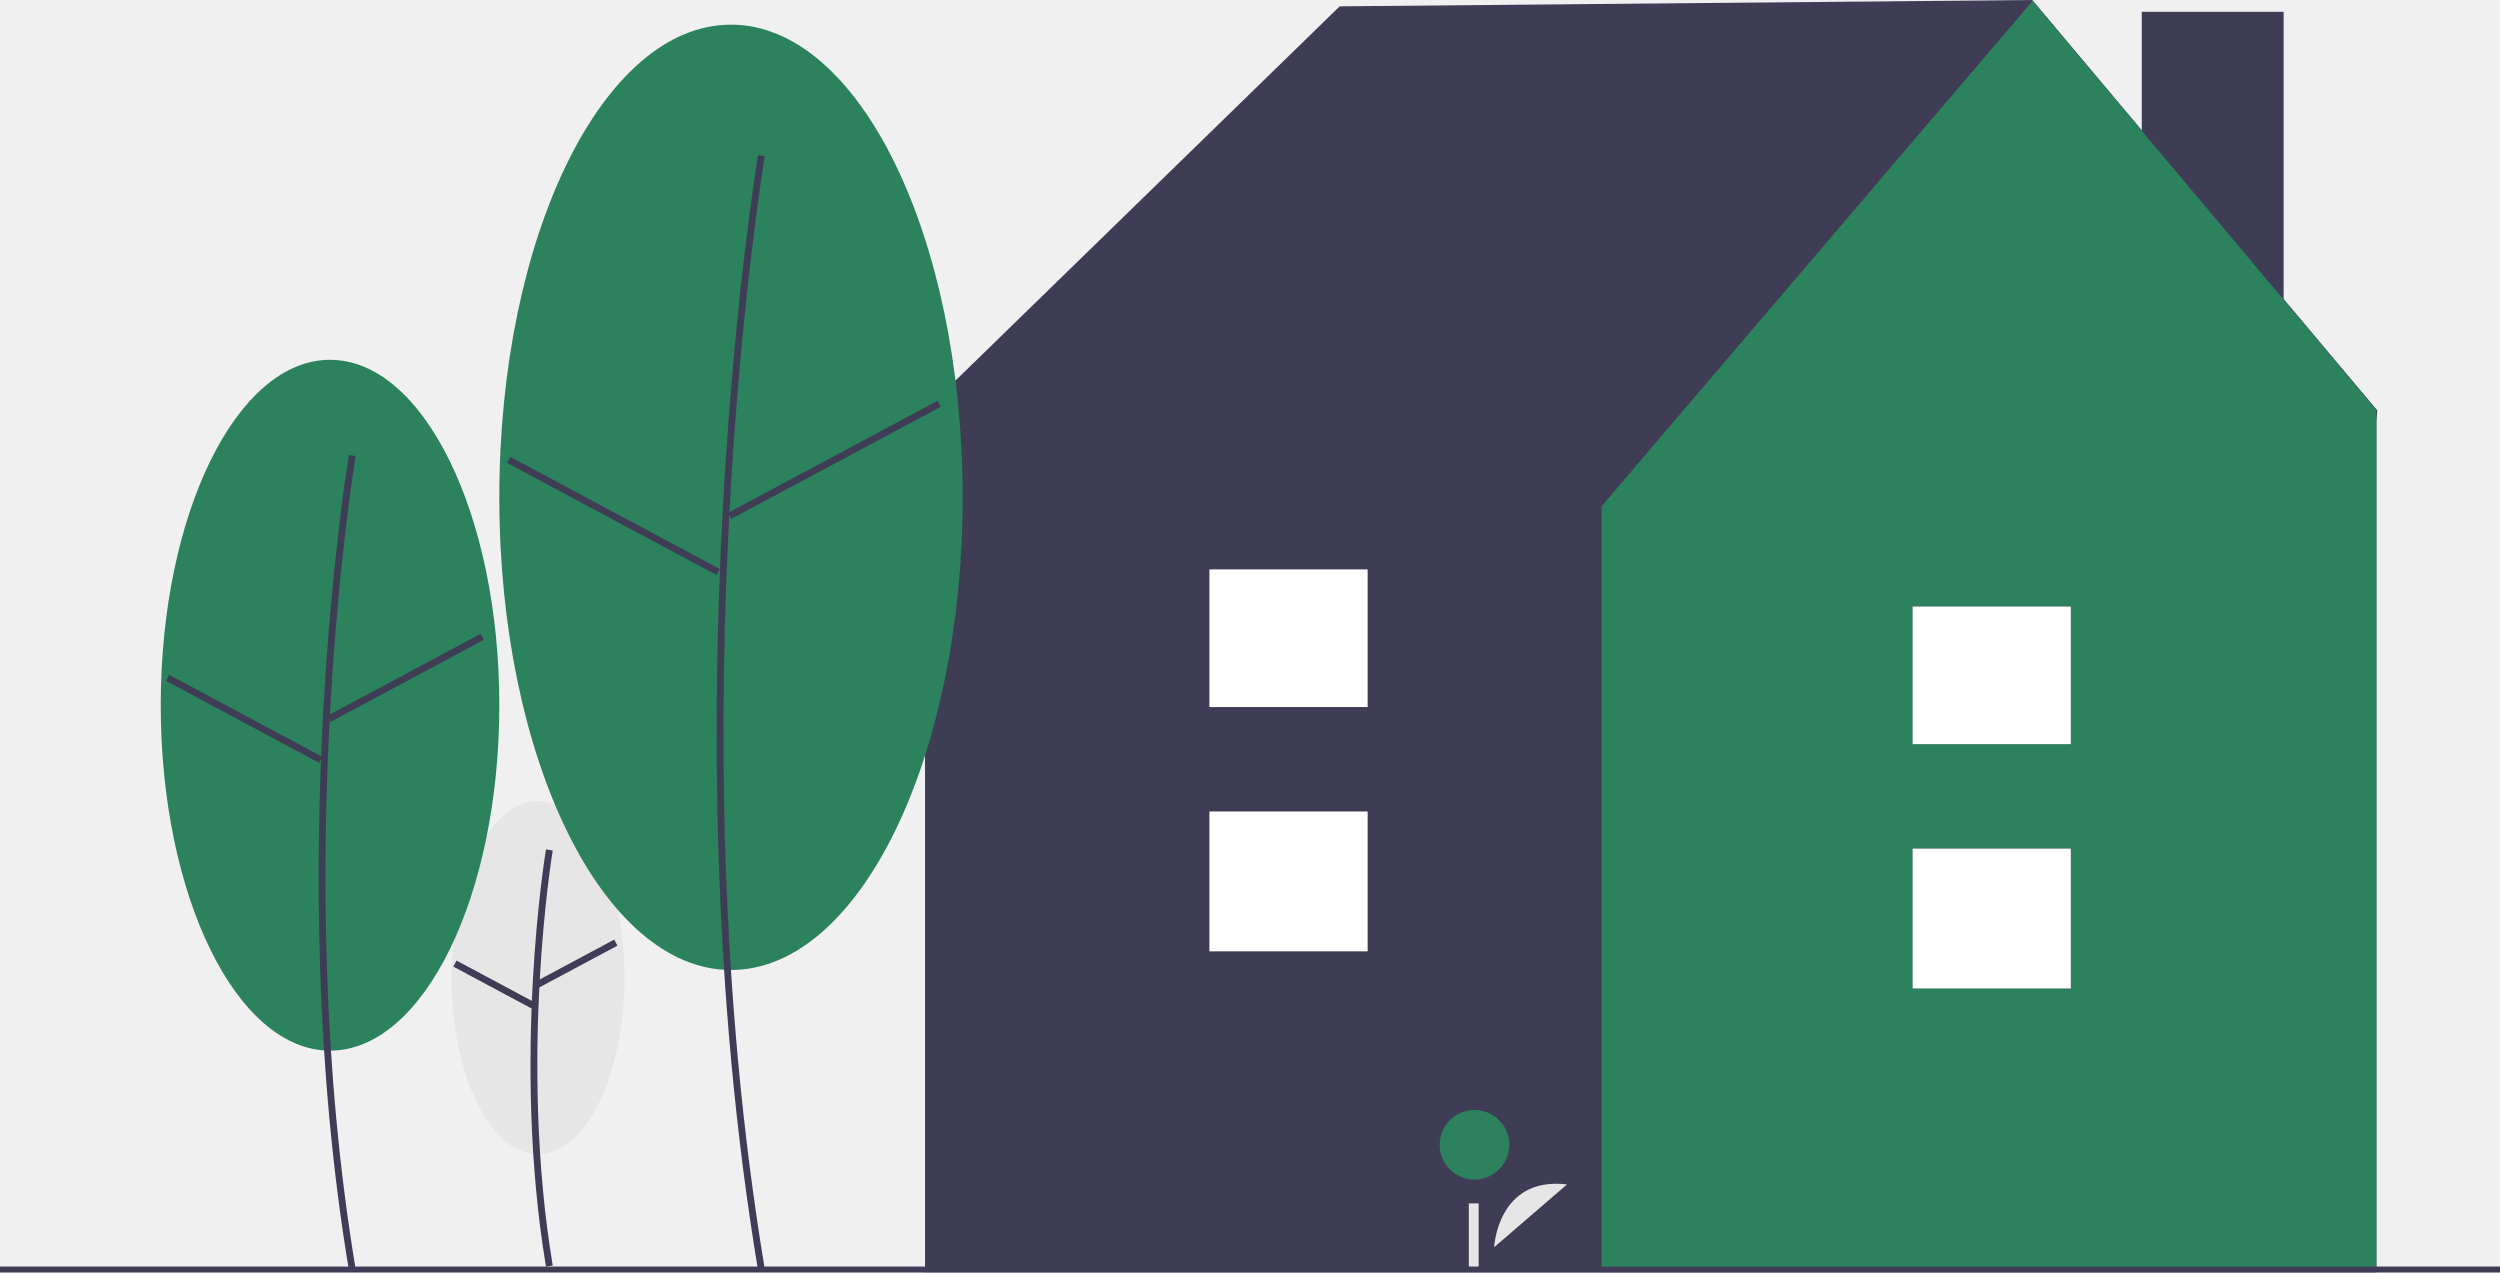
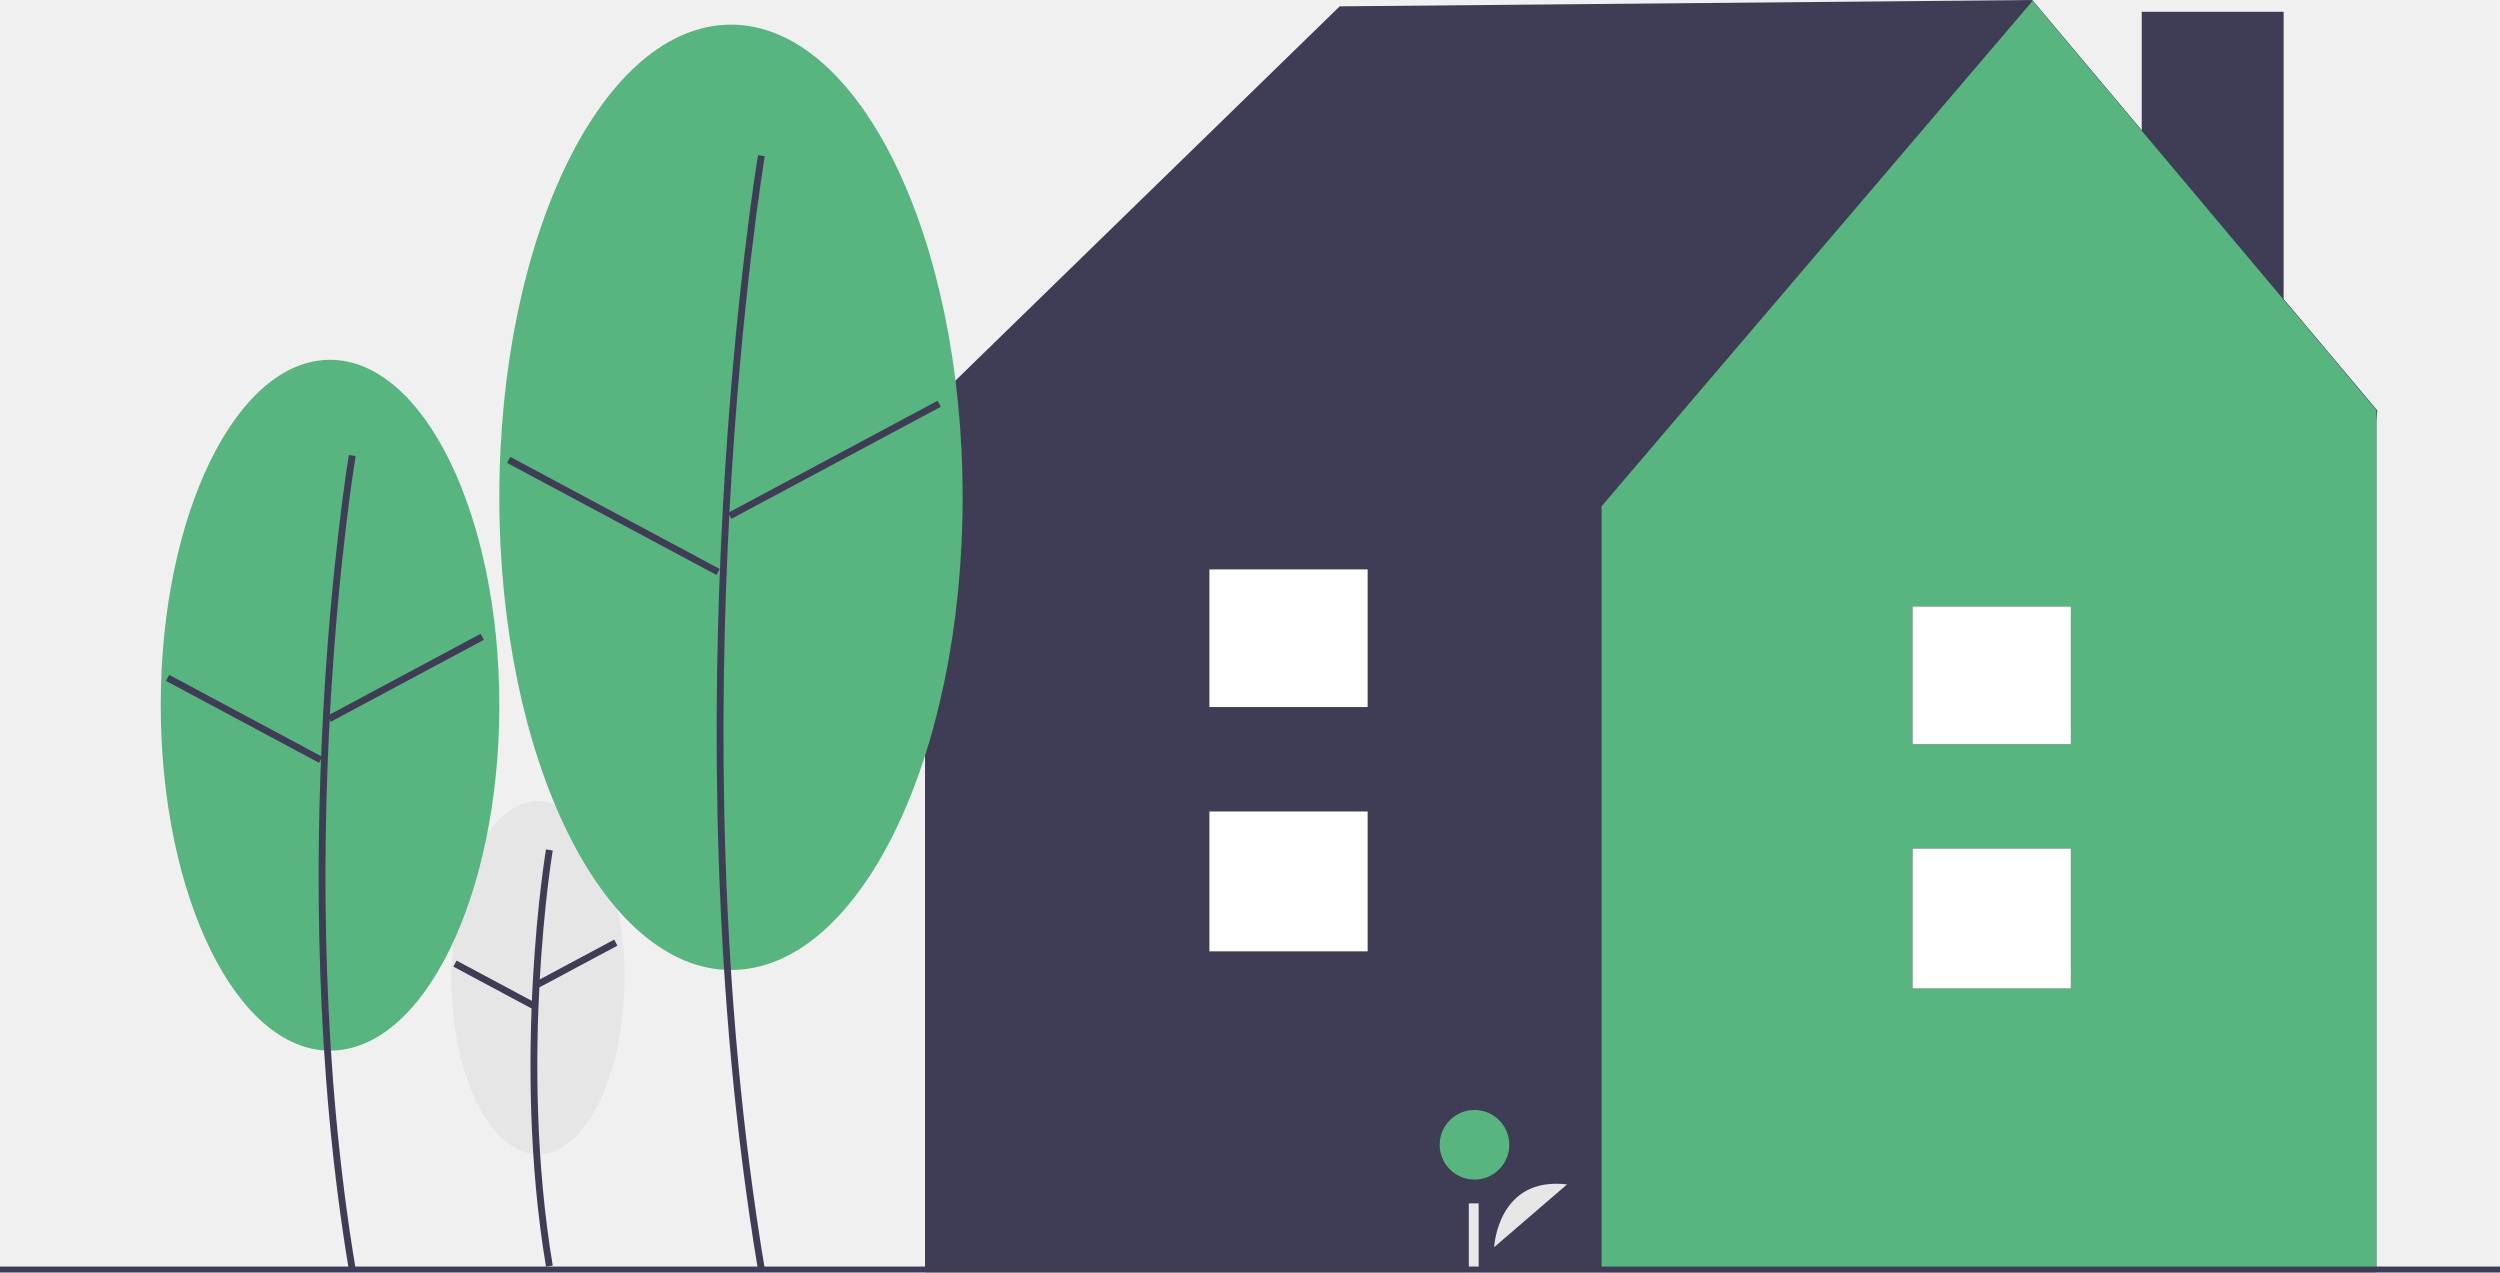
<svg xmlns="http://www.w3.org/2000/svg" id="bfca6550-aec3-4c0b-b342-e4bc13b78253" data-name="Layer 1" width="840.5" height="427.813" viewBox="0 0 840.5 427.813">
  <ellipse cx="180.872" cy="328.665" rx="29.099" ry="59.374" fill="#e6e6e6" />
  <path d="M363.309,661.998c-11.655-69.925-.117-139.598.001-140.293l2.267.384c-.117.692-11.588,69.998.001,139.532Z" transform="translate(-179.75 -236.147)" fill="#3f3d56" />
  <rect x="358.706" y="558.946" width="29.841" height="2.3" transform="translate(-399.7521 6.28694) rotate(-28.1416)" fill="#3f3d56" />
  <rect x="344.704" y="552.229" width="2.3" height="29.842" transform="translate(-497.1341 368.2847) rotate(-61.84204)" fill="#3f3d56" />
  <rect x="720.059" y="3.963" width="47.694" height="165.095" fill="#3f3d56" />
  <polygon points="799.25 138 683.25 0 450.404 2.129 309.156 139.707 312.01 141.542 310.991 141.542 310.991 427.706 798.937 427.706 798.937 141.542 799.25 138" fill="#3f3d56" />
-   <polygon points="683.371 0.294 538.455 170.193 538.455 427.706 798.937 427.706 798.937 137.873 683.371 0.294" fill="#2b825d" />
+   <polygon points="683.371 0.294 538.455 170.193 538.455 427.706 798.937 427.706 798.937 137.873 683.371 0.294" fill="#58b580" />
  <rect x="643.015" y="285.298" width="53.197" height="47.02" fill="#3f3d56" />
  <rect x="643.015" y="203.911" width="53.197" height="46.275" fill="#3f3d56" />
  <rect x="643.015" y="285.298" width="53.197" height="47.02" fill="#fff" />
  <rect x="643.015" y="203.911" width="53.197" height="46.275" fill="#fff" />
  <path d="M682.079,655.462s1.14-23.896,24.519-21.118" transform="translate(-179.75 -236.147)" fill="#e6e6e6" />
-   <circle cx="495.724" cy="384.874" r="11.701" fill="#2b825d" />
+   <circle cx="495.724" cy="384.874" r="11.701" fill="#58b580" />
  <rect x="493.82" y="404.578" width="3.303" height="23.12" fill="#e6e6e6" />
-   <ellipse cx="110.955" cy="237.096" rx="56.915" ry="116.129" fill="#2b825d" />
+   <ellipse cx="110.955" cy="237.096" rx="56.915" ry="116.129" fill="#58b580" />
  <path d="M297.045,663.148c-22.765-136.585-.23-272.673.001-274.032l2.267.384c-.23,1.355-22.698,137.077.001,273.271Z" transform="translate(-179.75 -236.147)" fill="#3f3d56" />
  <rect x="286.957" y="462.869" width="58.368" height="2.3" transform="translate(-361.233 -32.18428) rotate(-28.1416)" fill="#3f3d56" />
  <rect x="260.67" y="448.633" width="2.3" height="58.368" transform="translate(-462.751 247.0246) rotate(-61.84258)" fill="#3f3d56" />
-   <ellipse cx="245.754" cy="167.201" rx="77.883" ry="158.914" fill="#2b825d" />
+   <ellipse cx="245.754" cy="167.201" rx="77.883" ry="158.914" fill="#58b580" />
  <path d="M434.597,663.148c-31.14-186.837-.314-372.992.001-374.851l2.267.384c-.314,1.855-31.074,187.644.001,374.089Z" transform="translate(-179.75 -236.147)" fill="#3f3d56" />
  <rect x="420.375" y="389.575" width="79.871" height="2.3" transform="translate(-309.6206 27.14913) rotate(-28.1416)" fill="#3f3d56" />
  <rect x="384.826" y="369.67" width="2.3" height="79.871" transform="translate(-337.0431 320.472) rotate(-61.84329)" fill="#3f3d56" />
  <rect y="425.813" width="840.5" height="2" fill="#3f3d56" />
  <rect x="406.602" y="272.821" width="53.197" height="47.02" fill="#3f3d56" />
  <rect x="406.602" y="191.434" width="53.197" height="46.275" fill="#3f3d56" />
  <rect x="406.602" y="272.821" width="53.197" height="47.02" fill="#fff" />
  <rect x="406.602" y="191.434" width="53.197" height="46.275" fill="#fff" />
</svg>
